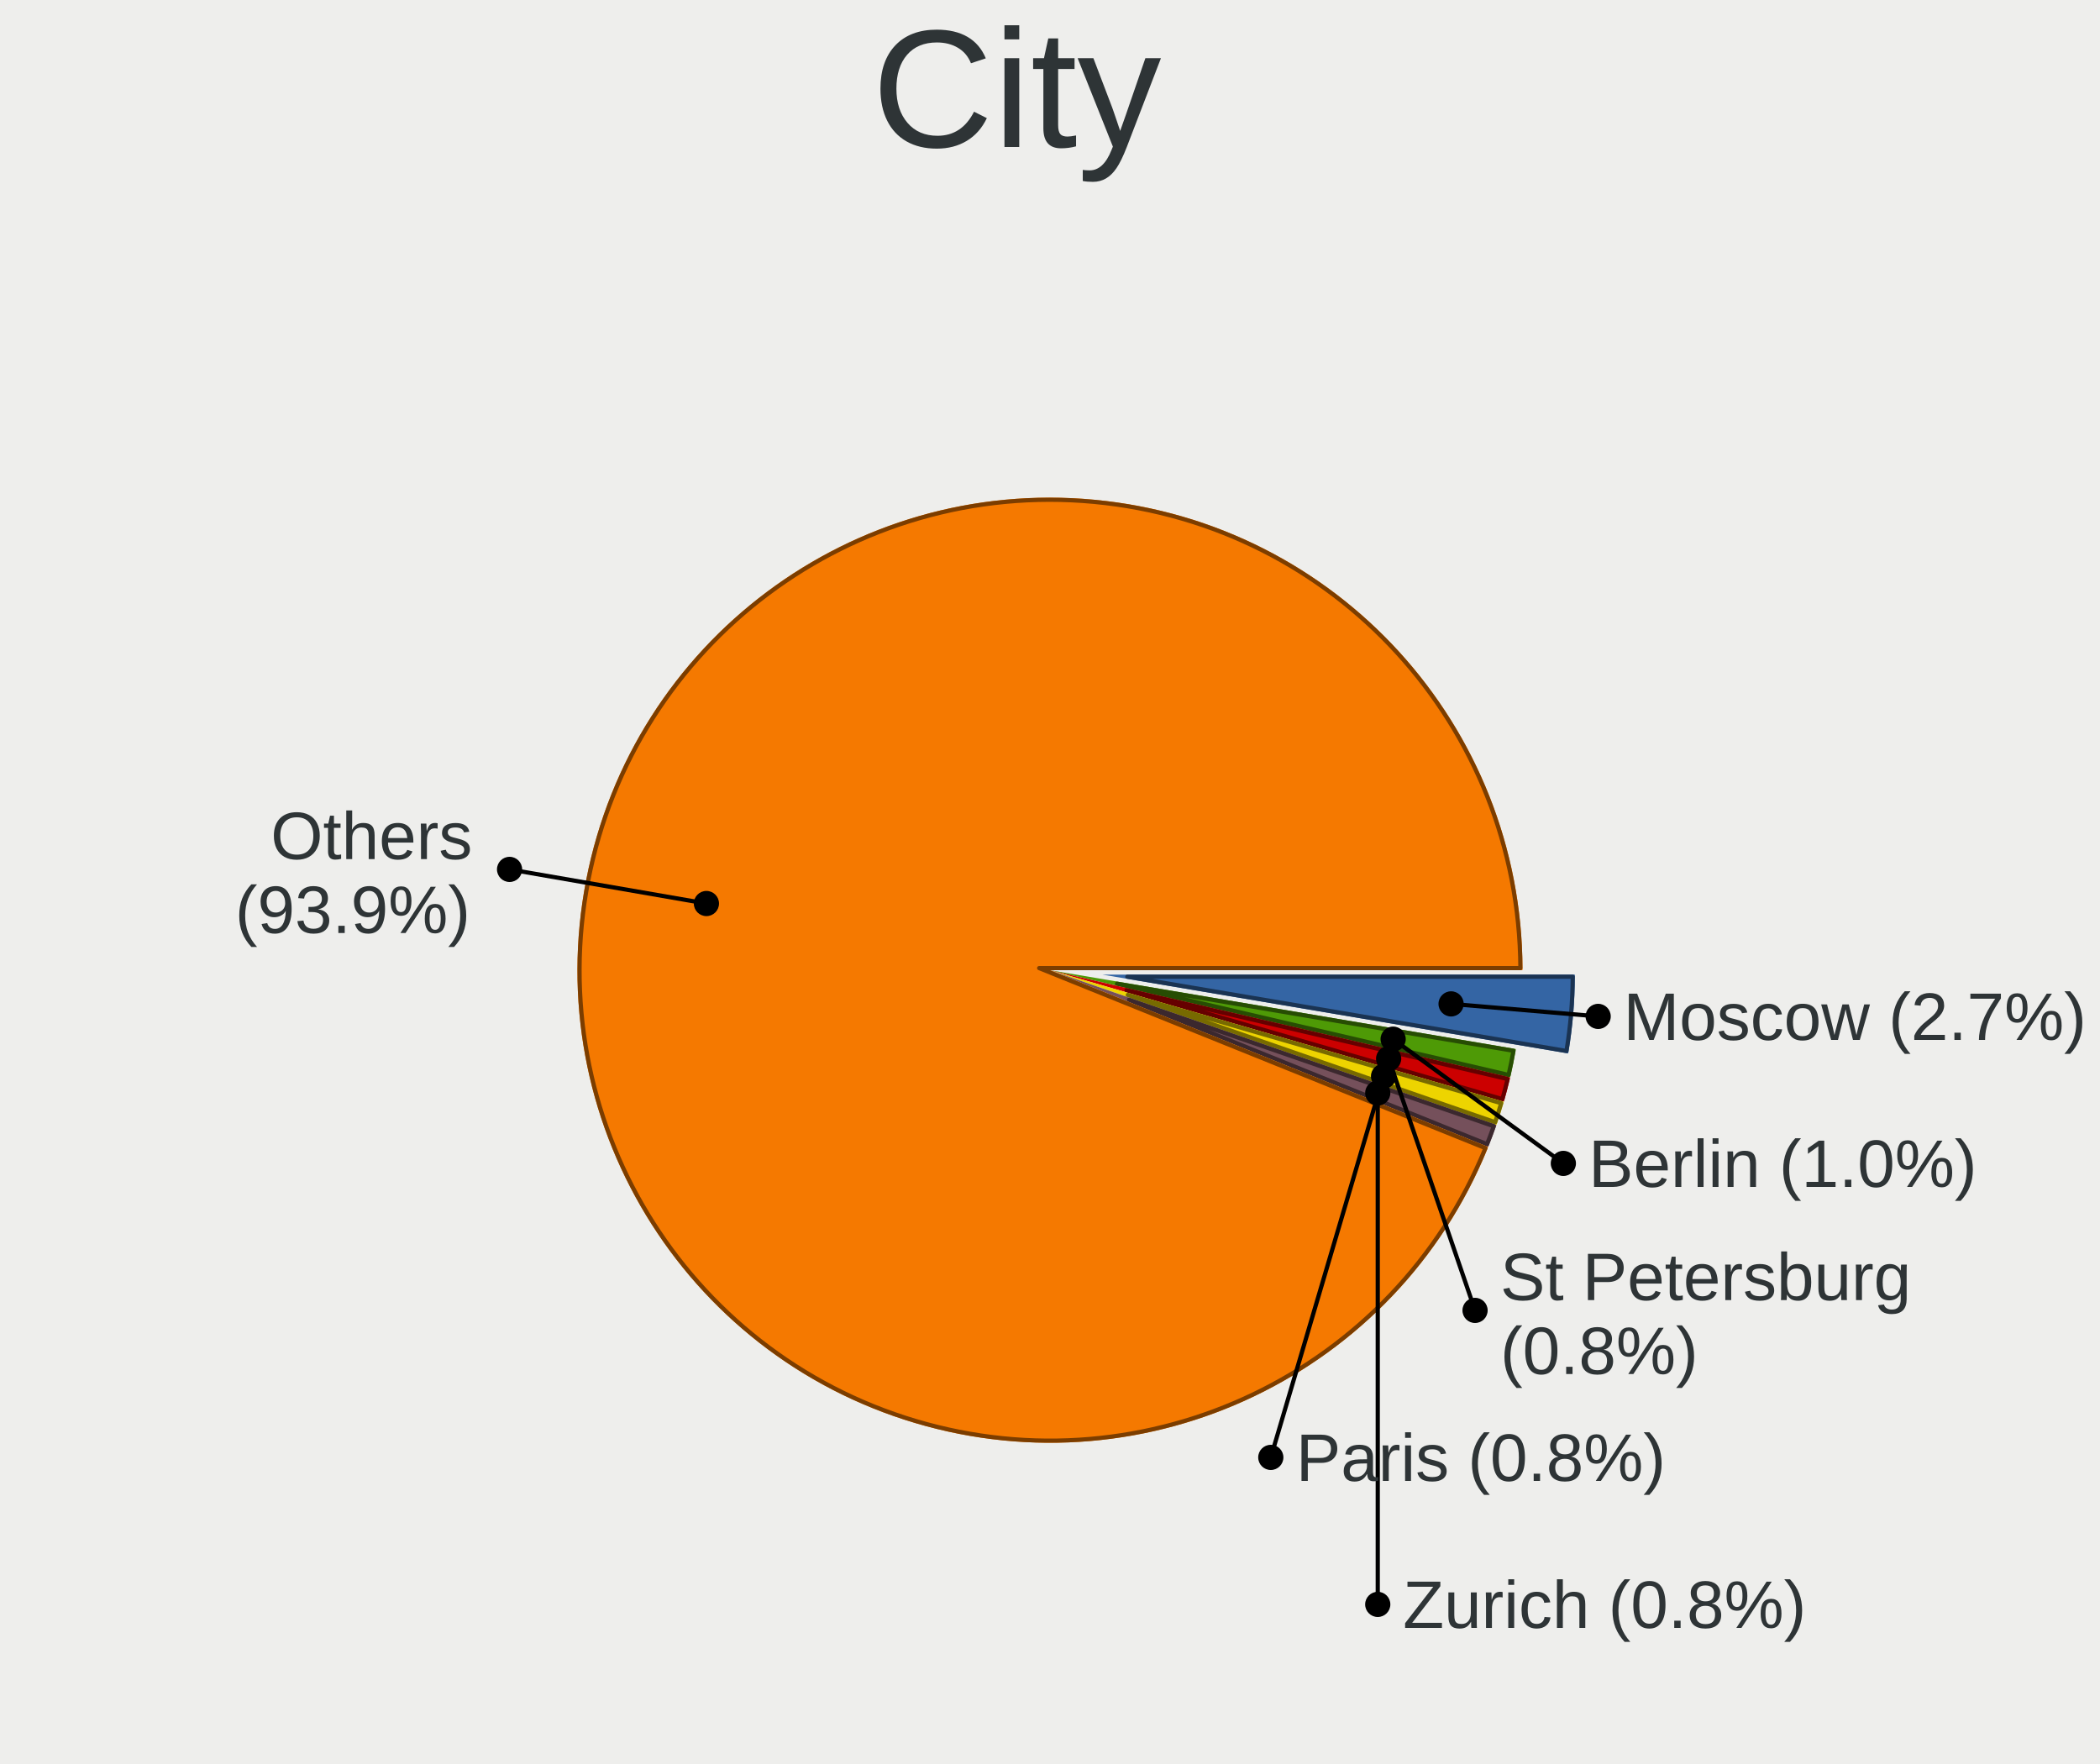
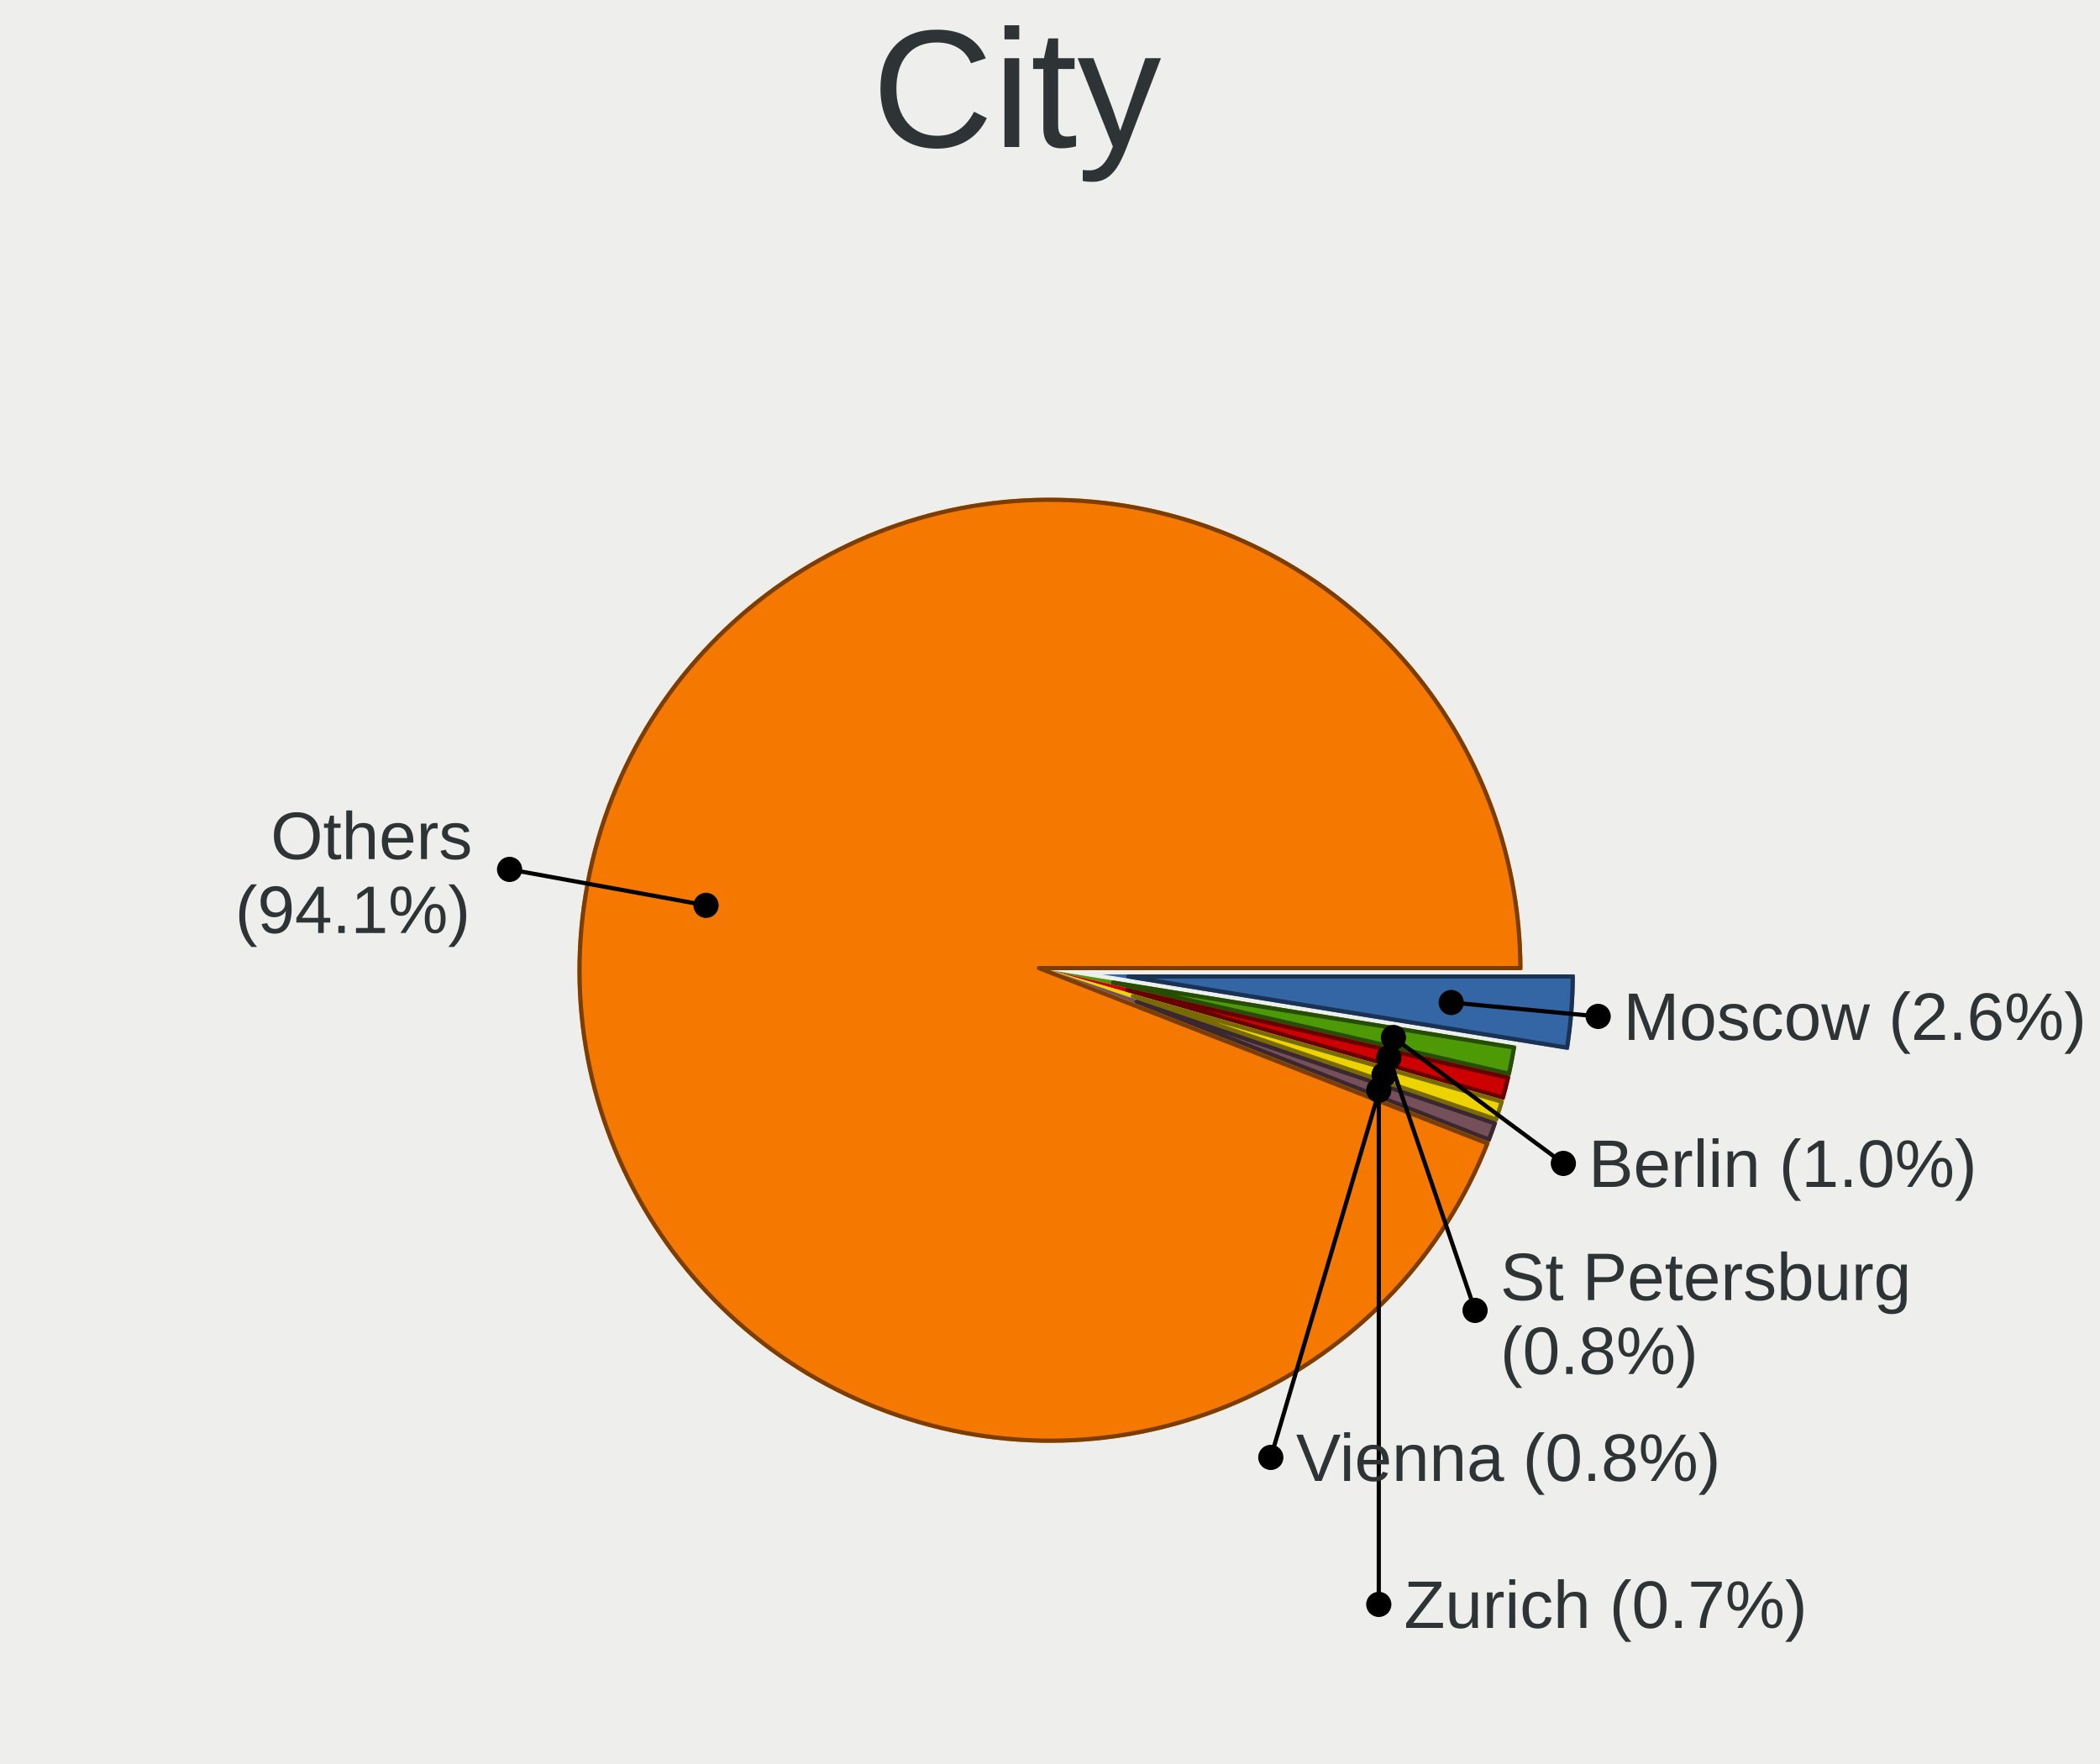
<svg xmlns="http://www.w3.org/2000/svg" width="500" height="420" version="1.0" id="ezcGraph">
  <defs />
  <g id="ezcGraphChart" color-rendering="optimizeQuality" shape-rendering="geometricPrecision" text-rendering="optimizeLegibility">
    <path d=" M 0,420 L 0,0 L 500,0 L 500,420 L 0,420 z " style="fill: #eeeeec; fill-opacity: 1.00; stroke: none;" id="ezcGraphPolygon_1" />
    <path d=" M 0,42 L 0,0 L 500,0 L 500,42 L 0,42 z " style="fill: #000000; fill-opacity: 0.00; stroke: none;" id="ezcGraphPolygon_2" />
-     <path d="M 262.46,232.05 L 374.96,232.05 A 112.50,112.50 0 0,1 373.38,250.82 z" style="fill: #3465a4; fill-opacity: 1.00; stroke: none;" id="ezcGraphCircleSector_4" />
-     <path d="M 268.41,232.55 L 374.46,232.55 A 112.00,112.00 0 0,1 372.97,250.24 z" style="fill: none; stroke: #1a3352; stroke-width: 1; stroke-opacity: 1.00; stroke-linecap: round; stroke-linejoin: round;" id="ezcGraphCircleSector_5" />
-     <path d="M 250.00,231.00 L 360.92,249.77 A 112.50,112.50 0 0,1 359.56,256.54 z" style="fill: #4e9a06; fill-opacity: 1.00; stroke: none;" id="ezcGraphCircleSector_6" />
-     <path d="M 265.97,234.21 L 360.35,250.18 A 112.00,112.00 0 0,1 359.19,255.94 z" style="fill: none; stroke: #274d03; stroke-width: 1; stroke-opacity: 1.00; stroke-linecap: round; stroke-linejoin: round;" id="ezcGraphCircleSector_7" />
-     <path d="M 250.00,231.00 L 359.56,256.54 A 112.50,112.50 0 0,1 358.05,262.32 z" style="fill: #cc0000; fill-opacity: 1.00; stroke: none;" id="ezcGraphCircleSector_8" />
-     <path d="M 268.22,235.76 L 358.96,256.91 A 112.00,112.00 0 0,1 357.71,261.70 z" style="fill: none; stroke: #660000; stroke-width: 1; stroke-opacity: 1.00; stroke-linecap: round; stroke-linejoin: round;" id="ezcGraphCircleSector_9" />
-     <path d="M 250.00,231.00 L 358.05,262.32 A 112.50,112.50 0 0,1 356.30,267.84 z" style="fill: #edd400; fill-opacity: 1.00; stroke: none;" id="ezcGraphCircleSector_10" />
-     <path d="M 268.53,236.89 L 357.43,262.66 A 112.00,112.00 0 0,1 355.99,267.20 z" style="fill: none; stroke: #776a00; stroke-width: 1; stroke-opacity: 1.00; stroke-linecap: round; stroke-linejoin: round;" id="ezcGraphCircleSector_11" />
-     <path d="M 250.00,231.00 L 356.30,267.84 A 112.50,112.50 0 0,1 354.33,273.08 z" style="fill: #75505b; fill-opacity: 1.00; stroke: none;" id="ezcGraphCircleSector_12" />
-     <path d="M 268.81,238.05 L 355.66,268.14 A 112.00,112.00 0 0,1 354.06,272.43 z" style="fill: none; stroke: #3b282e; stroke-width: 1; stroke-opacity: 1.00; stroke-linecap: round; stroke-linejoin: round;" id="ezcGraphCircleSector_13" />
-     <path d="M 250.00,231.00 L 354.33,273.08 A 112.50,112.50 0 1,1 362.50,231.00 z" style="fill: #f57900; fill-opacity: 1.00; stroke: none;" id="ezcGraphCircleSector_14" />
-     <path d="M 247.42,230.50 L 353.68,273.36 A 112.00,112.00 0 1,1 362.00,230.50 z" style="fill: none; stroke: #7b3d00; stroke-width: 1; stroke-opacity: 1.00; stroke-linecap: round; stroke-linejoin: round;" id="ezcGraphCircleSector_15" />
-     <path d=" M 168.193,215.124 L 121.326,207" style="fill: none; stroke: #000000; stroke-width: 1; stroke-opacity: 1.00; stroke-linecap: round; stroke-linejoin: round;" id="ezcGraphLine_16" />
-     <ellipse cx="168.193" cy="215.124" rx="3" ry="3" style="fill: #000000; fill-opacity: 1.00; stroke: none;" id="ezcGraphCircle_17" />
+     <path d="M 262.46,232.00 L 374.96,232.00 A 112.50,112.50 0 0,1 373.51,250.01 z" style="fill: #3465a4; fill-opacity: 1.00; stroke: none;" id="ezcGraphCircleSector_4" />
+     <path d="M 268.67,232.50 L 374.46,232.50 A 112.00,112.00 0 0,1 373.10,249.44 z" style="fill: none; stroke: #1a3352; stroke-width: 1; stroke-opacity: 1.00; stroke-linecap: round; stroke-linejoin: round;" id="ezcGraphCircleSector_5" />
+     <path d="M 250.00,231.00 L 361.05,249.01 A 112.50,112.50 0 0,1 359.63,256.23 z" style="fill: #4e9a06; fill-opacity: 1.00; stroke: none;" id="ezcGraphCircleSector_6" />
+     <path d="M 265.00,233.94 L 360.48,249.42 A 112.00,112.00 0 0,1 359.26,255.63 z" style="fill: none; stroke: #274d03; stroke-width: 1; stroke-opacity: 1.00; stroke-linecap: round; stroke-linejoin: round;" id="ezcGraphCircleSector_7" />
+     <path d="M 250.00,231.00 L 359.63,256.23 A 112.50,112.50 0 0,1 358.16,261.96 z" style="fill: #cc0000; fill-opacity: 1.00; stroke: none;" id="ezcGraphCircleSector_8" />
+     <path d="M 268.40,235.75 L 359.04,256.60 A 112.00,112.00 0 0,1 357.81,261.34 z" style="fill: none; stroke: #660000; stroke-width: 1; stroke-opacity: 1.00; stroke-linecap: round; stroke-linejoin: round;" id="ezcGraphCircleSector_9" />
+     <path d="M 250.00,231.00 L 358.16,261.96 A 112.50,112.50 0 0,1 356.53,267.15 z" style="fill: #edd400; fill-opacity: 1.00; stroke: none;" id="ezcGraphCircleSector_10" />
+     <path d="M 269.74,237.17 L 357.54,262.30 A 112.00,112.00 0 0,1 356.22,266.52 z" style="fill: none; stroke: #776a00; stroke-width: 1; stroke-opacity: 1.00; stroke-linecap: round; stroke-linejoin: round;" id="ezcGraphCircleSector_11" />
+     <path d="M 250.00,231.00 L 356.53,267.15 A 112.50,112.50 0 0,1 354.78,271.96 z" style="fill: #75505b; fill-opacity: 1.00; stroke: none;" id="ezcGraphCircleSector_12" />
+     <path d="M 270.64,238.53 L 355.90,267.47 A 112.00,112.00 0 0,1 354.49,271.32 z" style="fill: none; stroke: #3b282e; stroke-width: 1; stroke-opacity: 1.00; stroke-linecap: round; stroke-linejoin: round;" id="ezcGraphCircleSector_13" />
+     <path d="M 250.00,231.00 L 354.78,271.96 A 112.50,112.50 0 1,1 362.50,231.00 z" style="fill: #f57900; fill-opacity: 1.00; stroke: none;" id="ezcGraphCircleSector_14" />
+     <path d="M 247.35,230.50 L 354.13,272.25 A 112.00,112.00 0 1,1 362.00,230.50 z" style="fill: none; stroke: #7b3d00; stroke-width: 1; stroke-opacity: 1.00; stroke-linecap: round; stroke-linejoin: round;" id="ezcGraphCircleSector_15" />
+     <path d=" M 168.109,215.561 L 121.326,207" style="fill: none; stroke: #000000; stroke-width: 1; stroke-opacity: 1.00; stroke-linecap: round; stroke-linejoin: round;" id="ezcGraphLine_16" />
+     <ellipse cx="168.109" cy="215.561" rx="3" ry="3" style="fill: #000000; fill-opacity: 1.00; stroke: none;" id="ezcGraphCircle_17" />
    <ellipse cx="121.326" cy="207" rx="3" ry="3" style="fill: #000000; fill-opacity: 1.00; stroke: none;" id="ezcGraphCircle_18" />
-     <path d=" M 345.497,239.022 L 380.515,242" style="fill: none; stroke: #000000; stroke-width: 1; stroke-opacity: 1.00; stroke-linecap: round; stroke-linejoin: round;" id="ezcGraphLine_20" />
-     <ellipse cx="345.497" cy="239.022" rx="3" ry="3" style="fill: #000000; fill-opacity: 1.00; stroke: none;" id="ezcGraphCircle_21" />
+     <path d=" M 345.524,238.694 L 380.515,242" style="fill: none; stroke: #000000; stroke-width: 1; stroke-opacity: 1.00; stroke-linecap: round; stroke-linejoin: round;" id="ezcGraphLine_20" />
+     <ellipse cx="345.524" cy="238.694" rx="3" ry="3" style="fill: #000000; fill-opacity: 1.00; stroke: none;" id="ezcGraphCircle_21" />
    <ellipse cx="380.515" cy="242" rx="3" ry="3" style="fill: #000000; fill-opacity: 1.00; stroke: none;" id="ezcGraphCircle_22" />
-     <path d=" M 331.7,247.419 L 372.228,277" style="fill: none; stroke: #000000; stroke-width: 1; stroke-opacity: 1.00; stroke-linecap: round; stroke-linejoin: round;" id="ezcGraphLine_24" />
-     <ellipse cx="331.7" cy="247.419" rx="3" ry="3" style="fill: #000000; fill-opacity: 1.00; stroke: none;" id="ezcGraphCircle_25" />
+     <path d=" M 331.779,247.021 L 372.228,277" style="fill: none; stroke: #000000; stroke-width: 1; stroke-opacity: 1.00; stroke-linecap: round; stroke-linejoin: round;" id="ezcGraphLine_24" />
+     <ellipse cx="331.779" cy="247.021" rx="3" ry="3" style="fill: #000000; fill-opacity: 1.00; stroke: none;" id="ezcGraphCircle_25" />
    <ellipse cx="372.228" cy="277" rx="3" ry="3" style="fill: #000000; fill-opacity: 1.00; stroke: none;" id="ezcGraphCircle_26" />
-     <path d=" M 330.627,252.067 L 351.205,312" style="fill: none; stroke: #000000; stroke-width: 1; stroke-opacity: 1.00; stroke-linecap: round; stroke-linejoin: round;" id="ezcGraphLine_28" />
-     <ellipse cx="330.627" cy="252.067" rx="3" ry="3" style="fill: #000000; fill-opacity: 1.00; stroke: none;" id="ezcGraphCircle_29" />
+     <path d=" M 330.691,251.818 L 351.205,312" style="fill: none; stroke: #000000; stroke-width: 1; stroke-opacity: 1.00; stroke-linecap: round; stroke-linejoin: round;" id="ezcGraphLine_28" />
+     <ellipse cx="330.691" cy="251.818" rx="3" ry="3" style="fill: #000000; fill-opacity: 1.00; stroke: none;" id="ezcGraphCircle_29" />
    <ellipse cx="351.205" cy="312" rx="3" ry="3" style="fill: #000000; fill-opacity: 1.00; stroke: none;" id="ezcGraphCircle_30" />
-     <path d=" M 329.416,256.251 L 302.572,347" style="fill: none; stroke: #000000; stroke-width: 1; stroke-opacity: 1.00; stroke-linecap: round; stroke-linejoin: round;" id="ezcGraphLine_32" />
-     <ellipse cx="329.416" cy="256.251" rx="3" ry="3" style="fill: #000000; fill-opacity: 1.00; stroke: none;" id="ezcGraphCircle_33" />
+     <path d=" M 329.537,255.865 L 302.572,347" style="fill: none; stroke: #000000; stroke-width: 1; stroke-opacity: 1.00; stroke-linecap: round; stroke-linejoin: round;" id="ezcGraphLine_32" />
+     <ellipse cx="329.537" cy="255.865" rx="3" ry="3" style="fill: #000000; fill-opacity: 1.00; stroke: none;" id="ezcGraphCircle_33" />
    <ellipse cx="302.572" cy="347" rx="3" ry="3" style="fill: #000000; fill-opacity: 1.00; stroke: none;" id="ezcGraphCircle_34" />
-     <path d=" M 328.036,260.237 L 328.036,382" style="fill: none; stroke: #000000; stroke-width: 1; stroke-opacity: 1.00; stroke-linecap: round; stroke-linejoin: round;" id="ezcGraphLine_36" />
-     <ellipse cx="328.036" cy="260.237" rx="3" ry="3" style="fill: #000000; fill-opacity: 1.00; stroke: none;" id="ezcGraphCircle_37" />
-     <ellipse cx="328.036" cy="382" rx="3" ry="3" style="fill: #000000; fill-opacity: 1.00; stroke: none;" id="ezcGraphCircle_38" />
+     <path d=" M 328.283,259.57 L 328.283,382" style="fill: none; stroke: #000000; stroke-width: 1; stroke-opacity: 1.00; stroke-linecap: round; stroke-linejoin: round;" id="ezcGraphLine_36" />
+     <ellipse cx="328.283" cy="259.57" rx="3" ry="3" style="fill: #000000; fill-opacity: 1.00; stroke: none;" id="ezcGraphCircle_37" />
+     <ellipse cx="328.283" cy="382" rx="3" ry="3" style="fill: #000000; fill-opacity: 1.00; stroke: none;" id="ezcGraphCircle_38" />
    <g id="ezcGraphTextBox_3">
      <path d=" M 207.1,42 L 207.1,0.5 L 293.4,0.5 L 293.4,42 L 207.1,42 z " style="fill: #ffffff; fill-opacity: 0.00; stroke: none;" id="ezcGraphPolygon_40" />
      <text id="ezcGraphTextBox_3_text" x="207.6" text-length="84.8px" y="35" style="font-size: 40px; font-family: 'Arial'; fill: #2e3436; fill-opacity: 1.00; stroke: none;">City</text>
    </g>
    <g id="ezcGraphTextBox_19">
      <path d=" M 55.466,224.05 L 55.466,190.45 L 116.326,190.45 L 116.326,224.05 L 55.466,224.05 z " style="fill: #ffffff; fill-opacity: 0.00; stroke: none;" id="ezcGraphPolygon_41" />
      <text id="ezcGraphTextBox_19_text" x="64.446" text-length="50.88px" y="204.55" style="font-size: 16px; font-family: 'Arial'; fill: #2e3436; fill-opacity: 1.00; stroke: none;">Others</text>
-       <text id="ezcGraphTextBox_19_text" x="55.966" text-length="59.36px" y="222.15" style="font-size: 16px; font-family: 'Arial'; fill: #2e3436; fill-opacity: 1.00; stroke: none;">(93.9%)</text>
+       <text id="ezcGraphTextBox_19_text" x="55.966" text-length="59.36px" y="222.15" style="font-size: 16px; font-family: 'Arial'; fill: #2e3436; fill-opacity: 1.00; stroke: none;">(94.1%)</text>
    </g>
    <g id="ezcGraphTextBox_23">
      <path d=" M 386.015,251 L 386.015,233.5 L 497.755,233.5 L 497.755,251 L 386.015,251 z " style="fill: #ffffff; fill-opacity: 0.00; stroke: none;" id="ezcGraphPolygon_42" />
-       <text id="ezcGraphTextBox_23_text" x="386.515" text-length="110.24px" y="247.6" style="font-size: 16px; font-family: 'Arial'; fill: #2e3436; fill-opacity: 1.00; stroke: none;">Moscow (2.7%)</text>
+       <text id="ezcGraphTextBox_23_text" x="386.515" text-length="110.24px" y="247.6" style="font-size: 16px; font-family: 'Arial'; fill: #2e3436; fill-opacity: 1.00; stroke: none;">Moscow (2.6%)</text>
    </g>
    <g id="ezcGraphTextBox_27">
      <path d=" M 377.728,286 L 377.728,268.5 L 489.468,268.5 L 489.468,286 L 377.728,286 z " style="fill: #ffffff; fill-opacity: 0.00; stroke: none;" id="ezcGraphPolygon_43" />
      <text id="ezcGraphTextBox_27_text" x="378.228" text-length="110.24px" y="282.6" style="font-size: 16px; font-family: 'Arial'; fill: #2e3436; fill-opacity: 1.00; stroke: none;">Berlin (1.0%)</text>
    </g>
    <g id="ezcGraphTextBox_31">
      <path d=" M 356.705,329.05 L 356.705,295.45 L 468.445,295.45 L 468.445,329.05 L 356.705,329.05 z " style="fill: #ffffff; fill-opacity: 0.00; stroke: none;" id="ezcGraphPolygon_44" />
      <text id="ezcGraphTextBox_31_text" x="357.205" text-length="110.24px" y="309.55" style="font-size: 16px; font-family: 'Arial'; fill: #2e3436; fill-opacity: 1.00; stroke: none;">St Petersburg</text>
      <text id="ezcGraphTextBox_31_text" x="357.205" text-length="50.88px" y="327.15" style="font-size: 16px; font-family: 'Arial'; fill: #2e3436; fill-opacity: 1.00; stroke: none;">(0.8%)</text>
    </g>
    <g id="ezcGraphTextBox_35">
-       <path d=" M 308.072,356 L 308.072,338.5 L 411.332,338.5 L 411.332,356 L 308.072,356 z " style="fill: #ffffff; fill-opacity: 0.00; stroke: none;" id="ezcGraphPolygon_45" />
-       <text id="ezcGraphTextBox_35_text" x="308.572" text-length="101.76px" y="352.6" style="font-size: 16px; font-family: 'Arial'; fill: #2e3436; fill-opacity: 1.00; stroke: none;">Paris (0.8%)</text>
+       <path d=" M 308.072,356 L 308.072,338.5 L 419.812,338.5 L 419.812,356 L 308.072,356 z " style="fill: #ffffff; fill-opacity: 0.00; stroke: none;" id="ezcGraphPolygon_45" />
+       <text id="ezcGraphTextBox_35_text" x="308.572" text-length="110.24px" y="352.6" style="font-size: 16px; font-family: 'Arial'; fill: #2e3436; fill-opacity: 1.00; stroke: none;">Vienna (0.8%)</text>
    </g>
    <g id="ezcGraphTextBox_39">
-       <path d=" M 333.536,391 L 333.536,373.5 L 445.276,373.5 L 445.276,391 L 333.536,391 z " style="fill: #ffffff; fill-opacity: 0.00; stroke: none;" id="ezcGraphPolygon_46" />
-       <text id="ezcGraphTextBox_39_text" x="334.036" text-length="110.24px" y="387.6" style="font-size: 16px; font-family: 'Arial'; fill: #2e3436; fill-opacity: 1.00; stroke: none;">Zurich (0.8%)</text>
+       <path d=" M 333.783,391 L 333.783,373.5 L 445.523,373.5 L 445.523,391 L 333.783,391 z " style="fill: #ffffff; fill-opacity: 0.00; stroke: none;" id="ezcGraphPolygon_46" />
+       <text id="ezcGraphTextBox_39_text" x="334.283" text-length="110.24px" y="387.6" style="font-size: 16px; font-family: 'Arial'; fill: #2e3436; fill-opacity: 1.00; stroke: none;">Zurich (0.7%)</text>
    </g>
  </g>
</svg>
